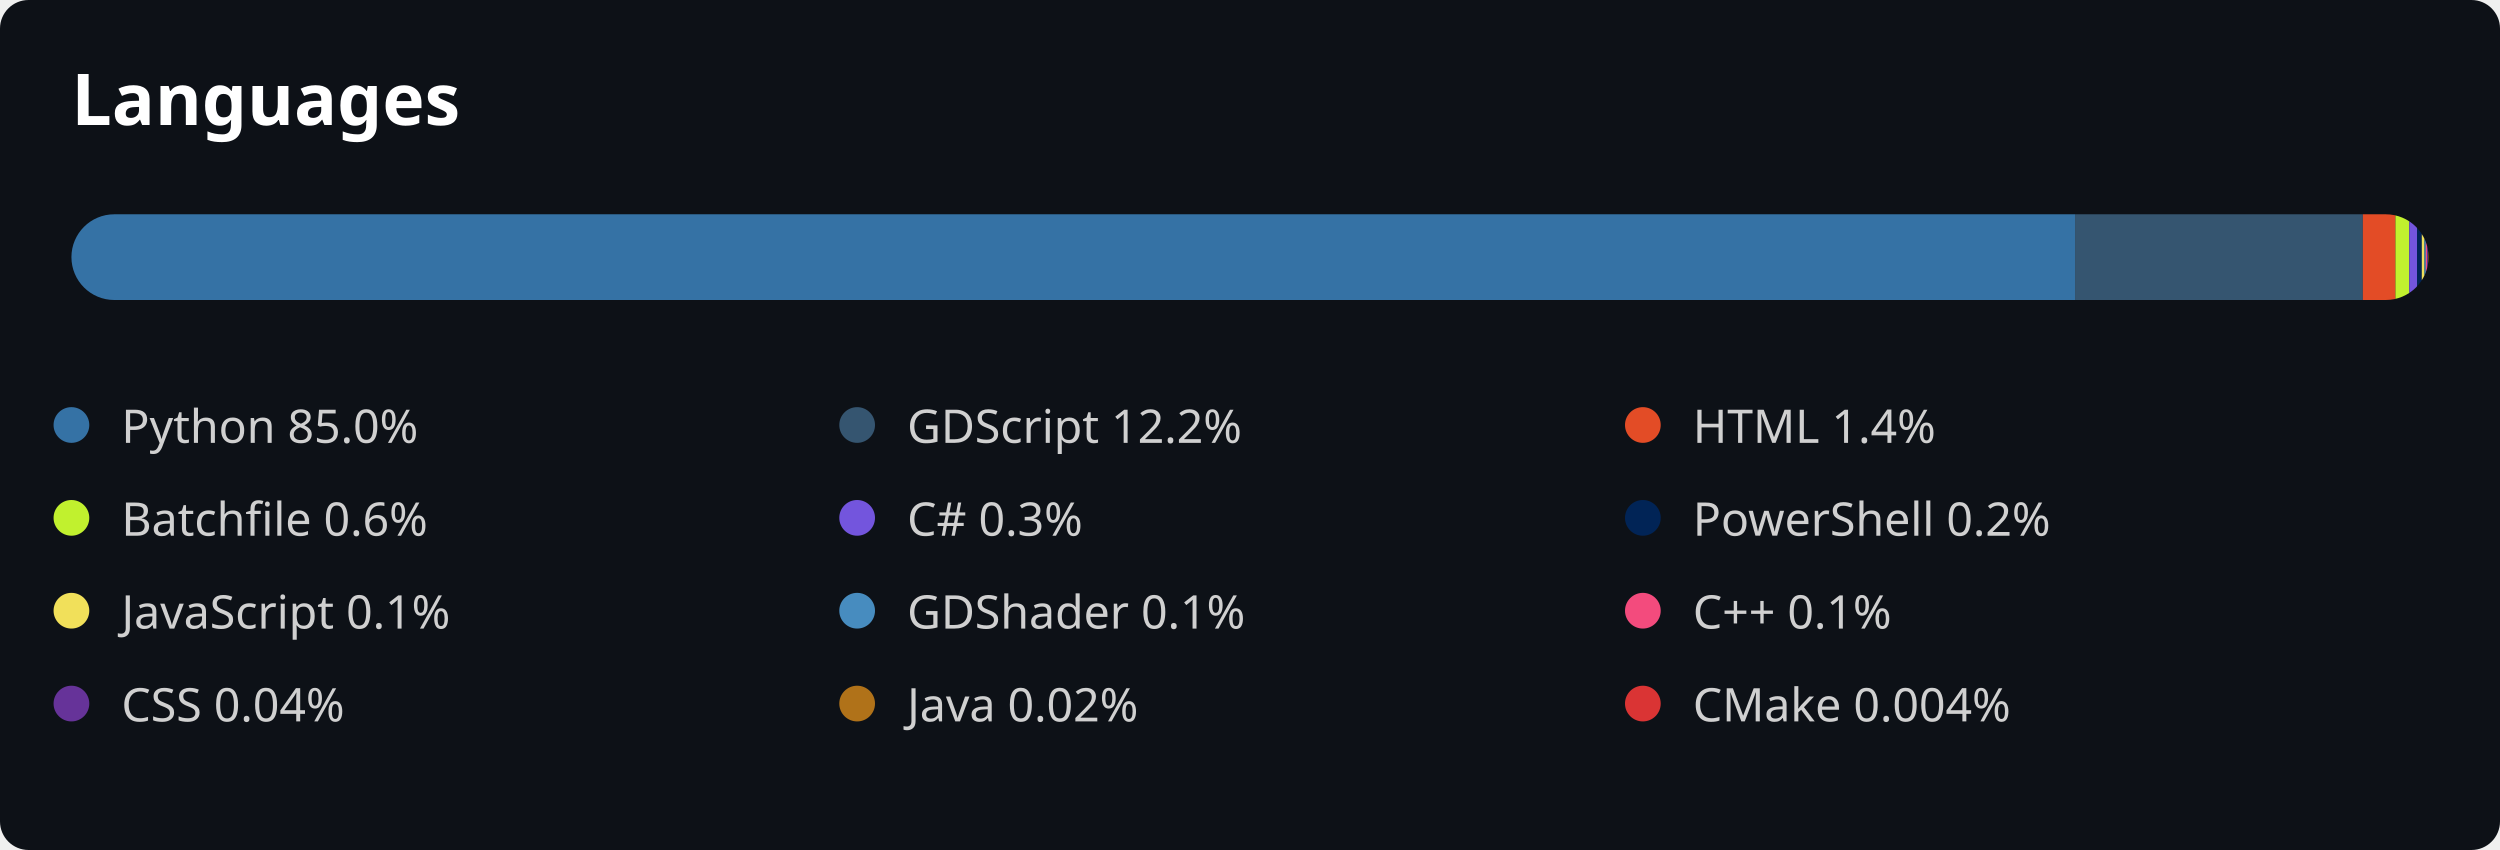
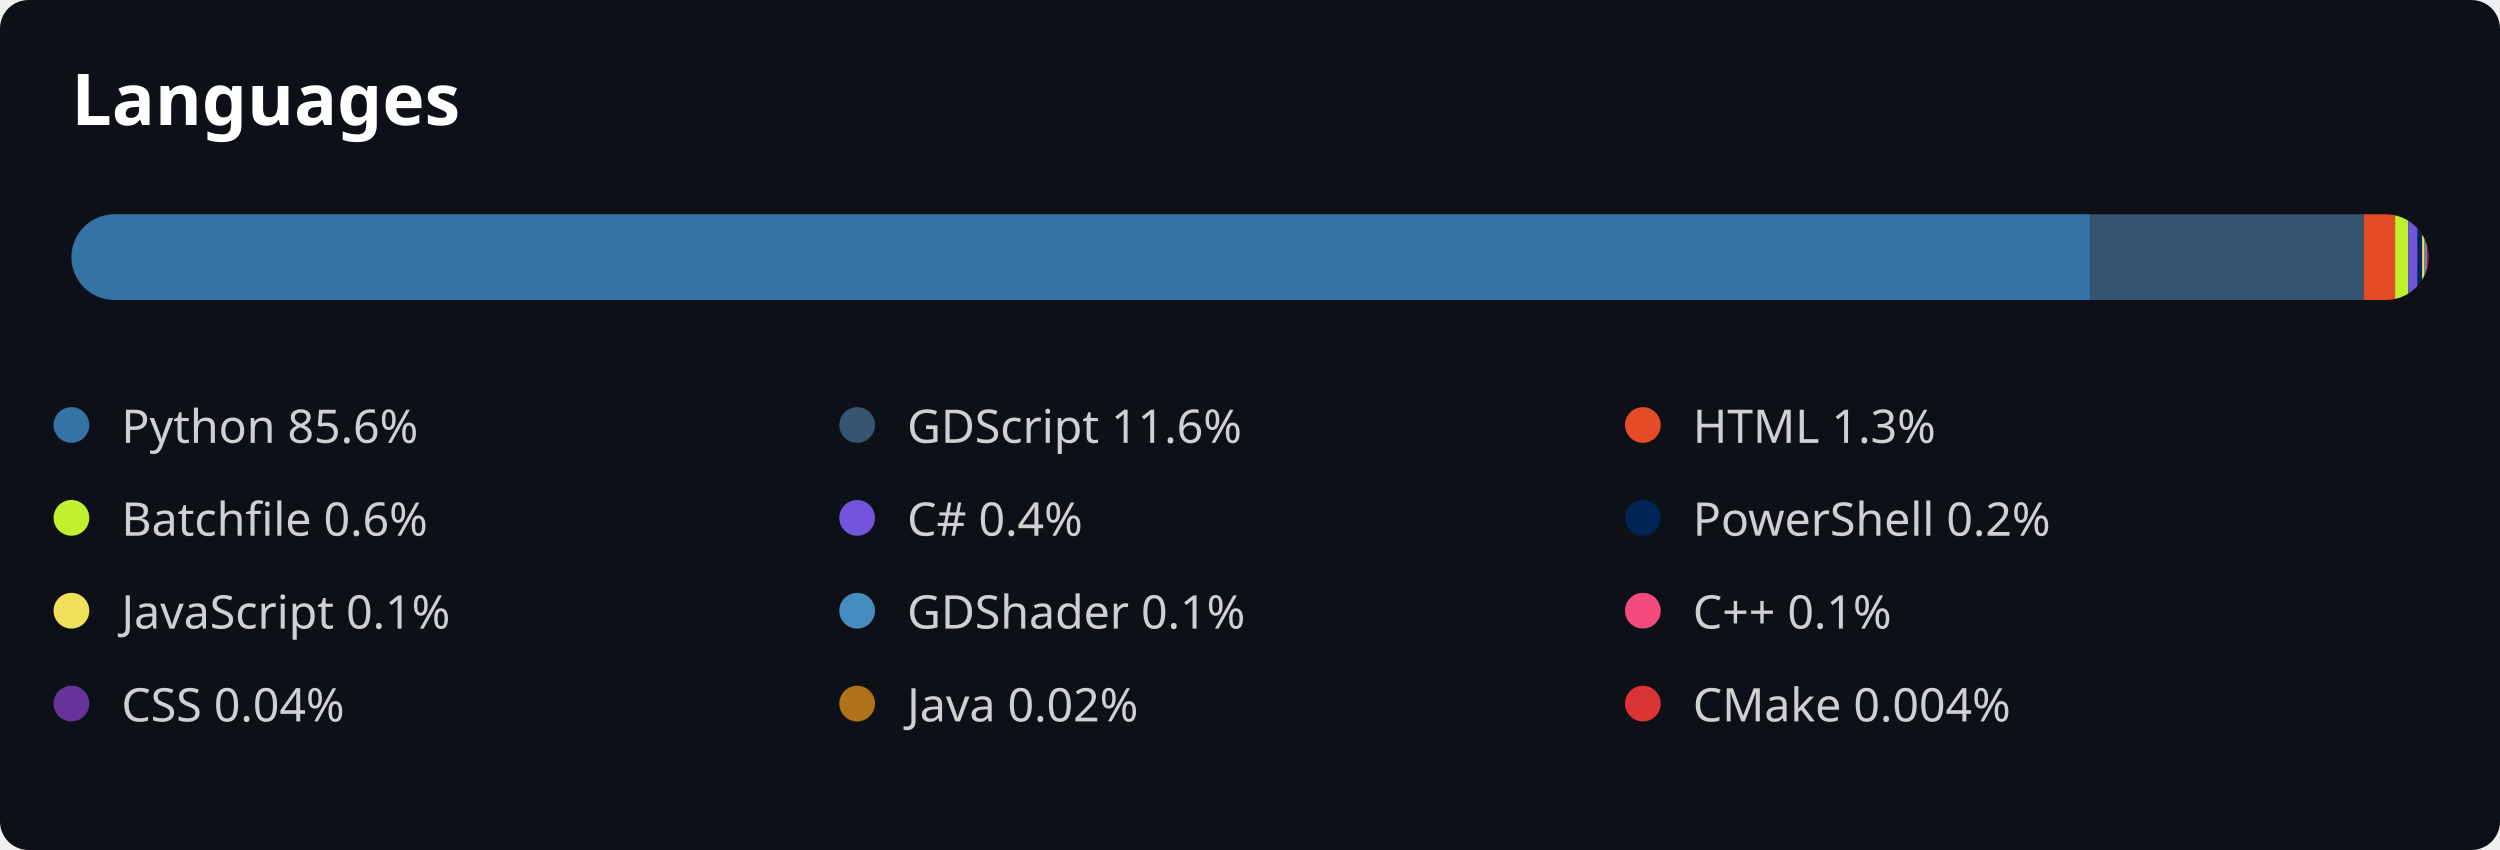
<svg xmlns="http://www.w3.org/2000/svg" width="700" height="238" viewBox="0 0 700 238">
  <style>
    .title { font: 600 20px 'Segoe UI', Ubuntu, Sans-Serif; fill: #ffffff; }
    .legend-text { font: 400 13px 'Segoe UI', Ubuntu, Sans-Serif; fill: #d0d0d0; }
  </style>
  <rect width="100%" height="100%" rx="8" fill="#0d1117" />
  <text x="20" y="35" class="title">Languages</text>
  <clipPath id="barClip">
    <rect x="20" y="60" width="660" height="24" rx="12.0" />
  </clipPath>
  <g clip-path="url(#barClip)">
-     <rect x="20.00" y="60" width="561.01" height="24" fill="#3572A5" />
-     <rect x="581.01" y="60" width="80.59" height="24" fill="#355570" />
-     <rect x="661.60" y="60" width="9.13" height="24" fill="#e34c26" />
-     <rect x="670.72" y="60" width="3.87" height="24" fill="#C1F12E" />
-     <rect x="674.59" y="60" width="2.17" height="24" fill="#7355dd" />
-     <rect x="676.76" y="60" width="1.34" height="24" fill="#012456" />
-     <rect x="678.10" y="60" width="0.73" height="24" fill="#f1e05a" />
-     <rect x="678.83" y="60" width="0.41" height="24" fill="#478CBF" />
-     <rect x="679.24" y="60" width="0.36" height="24" fill="#f34b7d" />
-     <rect x="679.60" y="60" width="0.25" height="24" fill="#663399" />
-     <rect x="679.85" y="60" width="0.12" height="24" fill="#b07219" />
+     <rect x="20.00" y="60" width="565.23" height="24" fill="#3572A5" />
+     <rect x="585.23" y="60" width="76.67" height="24" fill="#355570" />
+     <rect x="661.90" y="60" width="8.73" height="24" fill="#e34c26" />
+     <rect x="670.63" y="60" width="3.68" height="24" fill="#C1F12E" />
+     <rect x="674.31" y="60" width="2.61" height="24" fill="#7355dd" />
+     <rect x="676.92" y="60" width="1.28" height="24" fill="#012456" />
+     <rect x="678.19" y="60" width="0.70" height="24" fill="#f1e05a" />
+     <rect x="678.89" y="60" width="0.39" height="24" fill="#478CBF" />
+     <rect x="679.28" y="60" width="0.35" height="24" fill="#f34b7d" />
+     <rect x="679.62" y="60" width="0.24" height="24" fill="#663399" />
+     <rect x="679.86" y="60" width="0.12" height="24" fill="#b07219" />
    <rect x="679.98" y="60" width="0.02" height="24" fill="#DA3434" />
  </g>
  <circle cx="20" cy="119" r="5" fill="#3572A5" />
-   <text x="34" y="124" class="legend-text">Python 85.0%</text>
+   <text x="34" y="124" class="legend-text">Python 85.6%</text>
  <circle cx="240" cy="119" r="5" fill="#355570" />
-   <text x="254" y="124" class="legend-text">GDScript 12.2%</text>
+   <text x="254" y="124" class="legend-text">GDScript 11.6%</text>
  <circle cx="460" cy="119" r="5" fill="#e34c26" />
-   <text x="474" y="124" class="legend-text">HTML 1.4%</text>
+   <text x="474" y="124" class="legend-text">HTML 1.3%</text>
  <circle cx="20" cy="145" r="5" fill="#C1F12E" />
  <text x="34" y="150" class="legend-text">Batchfile 0.6%</text>
  <circle cx="240" cy="145" r="5" fill="#7355dd" />
-   <text x="254" y="150" class="legend-text">C# 0.3%</text>
+   <text x="254" y="150" class="legend-text">C# 0.4%</text>
  <circle cx="460" cy="145" r="5" fill="#012456" />
  <text x="474" y="150" class="legend-text">PowerShell 0.2%</text>
  <circle cx="20" cy="171" r="5" fill="#f1e05a" />
  <text x="34" y="176" class="legend-text">JavaScript 0.1%</text>
  <circle cx="240" cy="171" r="5" fill="#478CBF" />
  <text x="254" y="176" class="legend-text">GDShader 0.1%</text>
  <circle cx="460" cy="171" r="5" fill="#f34b7d" />
  <text x="474" y="176" class="legend-text">C++ 0.1%</text>
  <circle cx="20" cy="197" r="5" fill="#663399" />
  <text x="34" y="202" class="legend-text">CSS 0.04%</text>
  <circle cx="240" cy="197" r="5" fill="#b07219" />
  <text x="254" y="202" class="legend-text">Java 0.02%</text>
  <circle cx="460" cy="197" r="5" fill="#DA3434" />
  <text x="474" y="202" class="legend-text">CMake 0.004%</text>
</svg>
